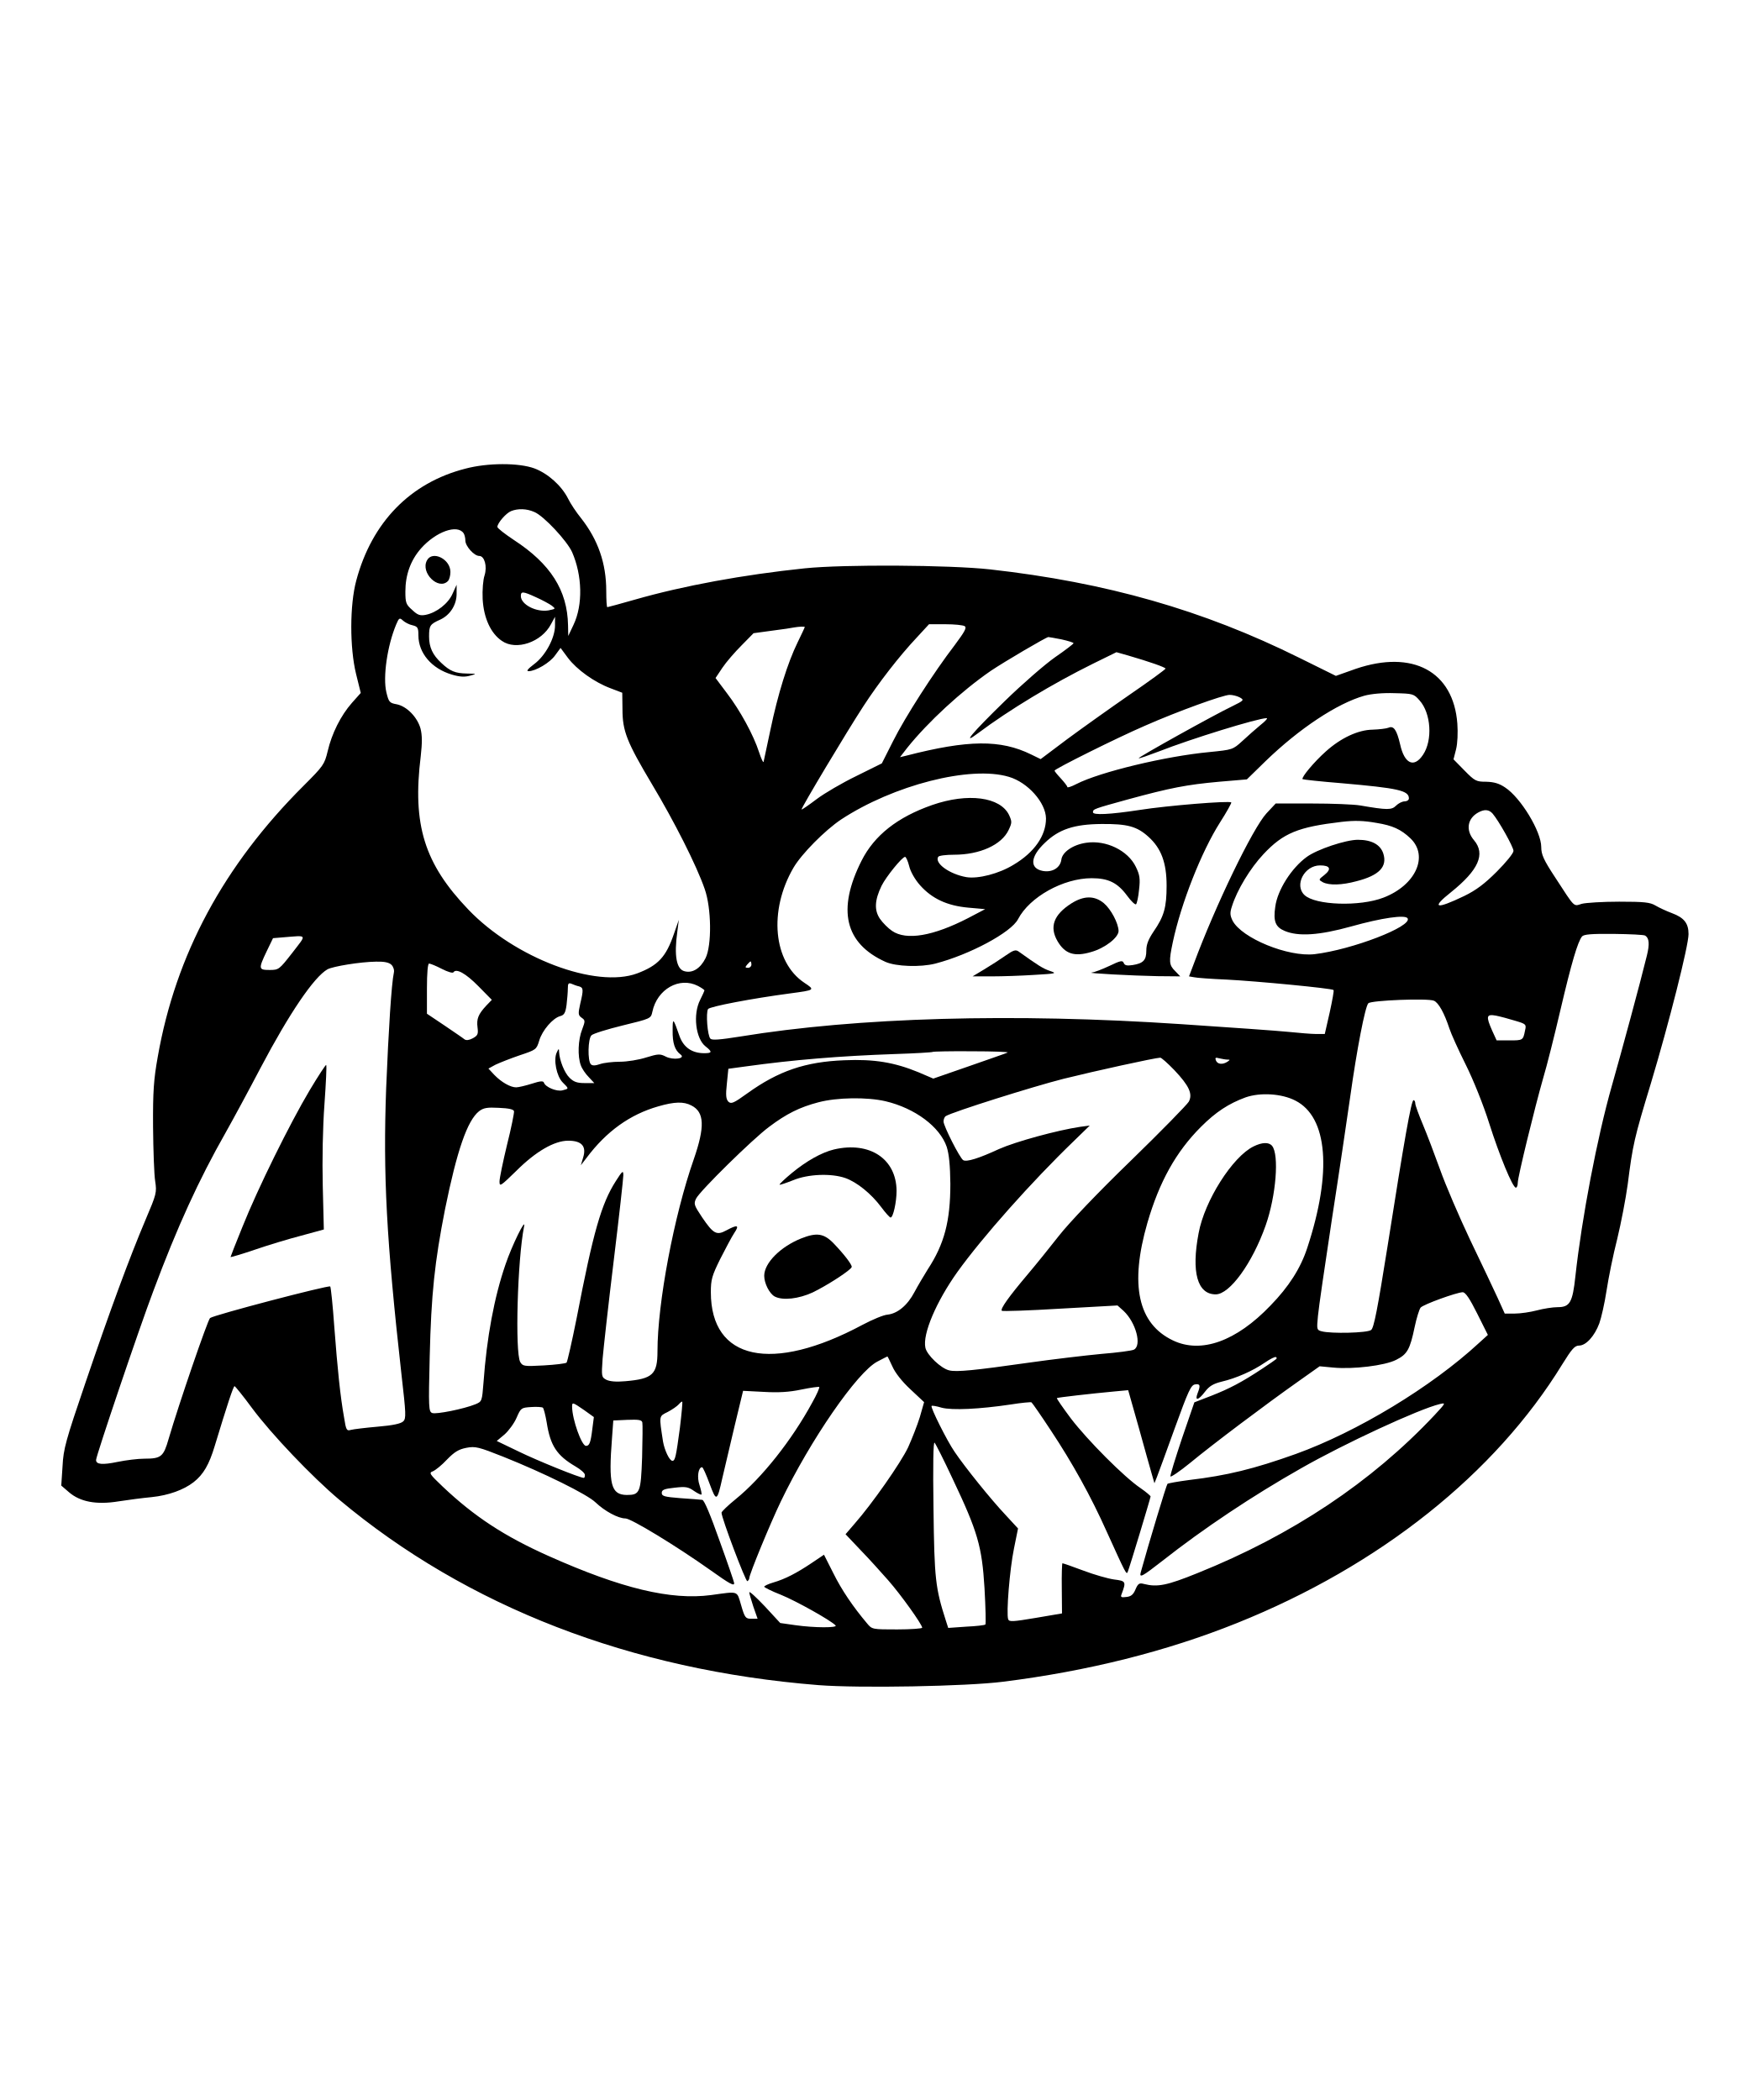
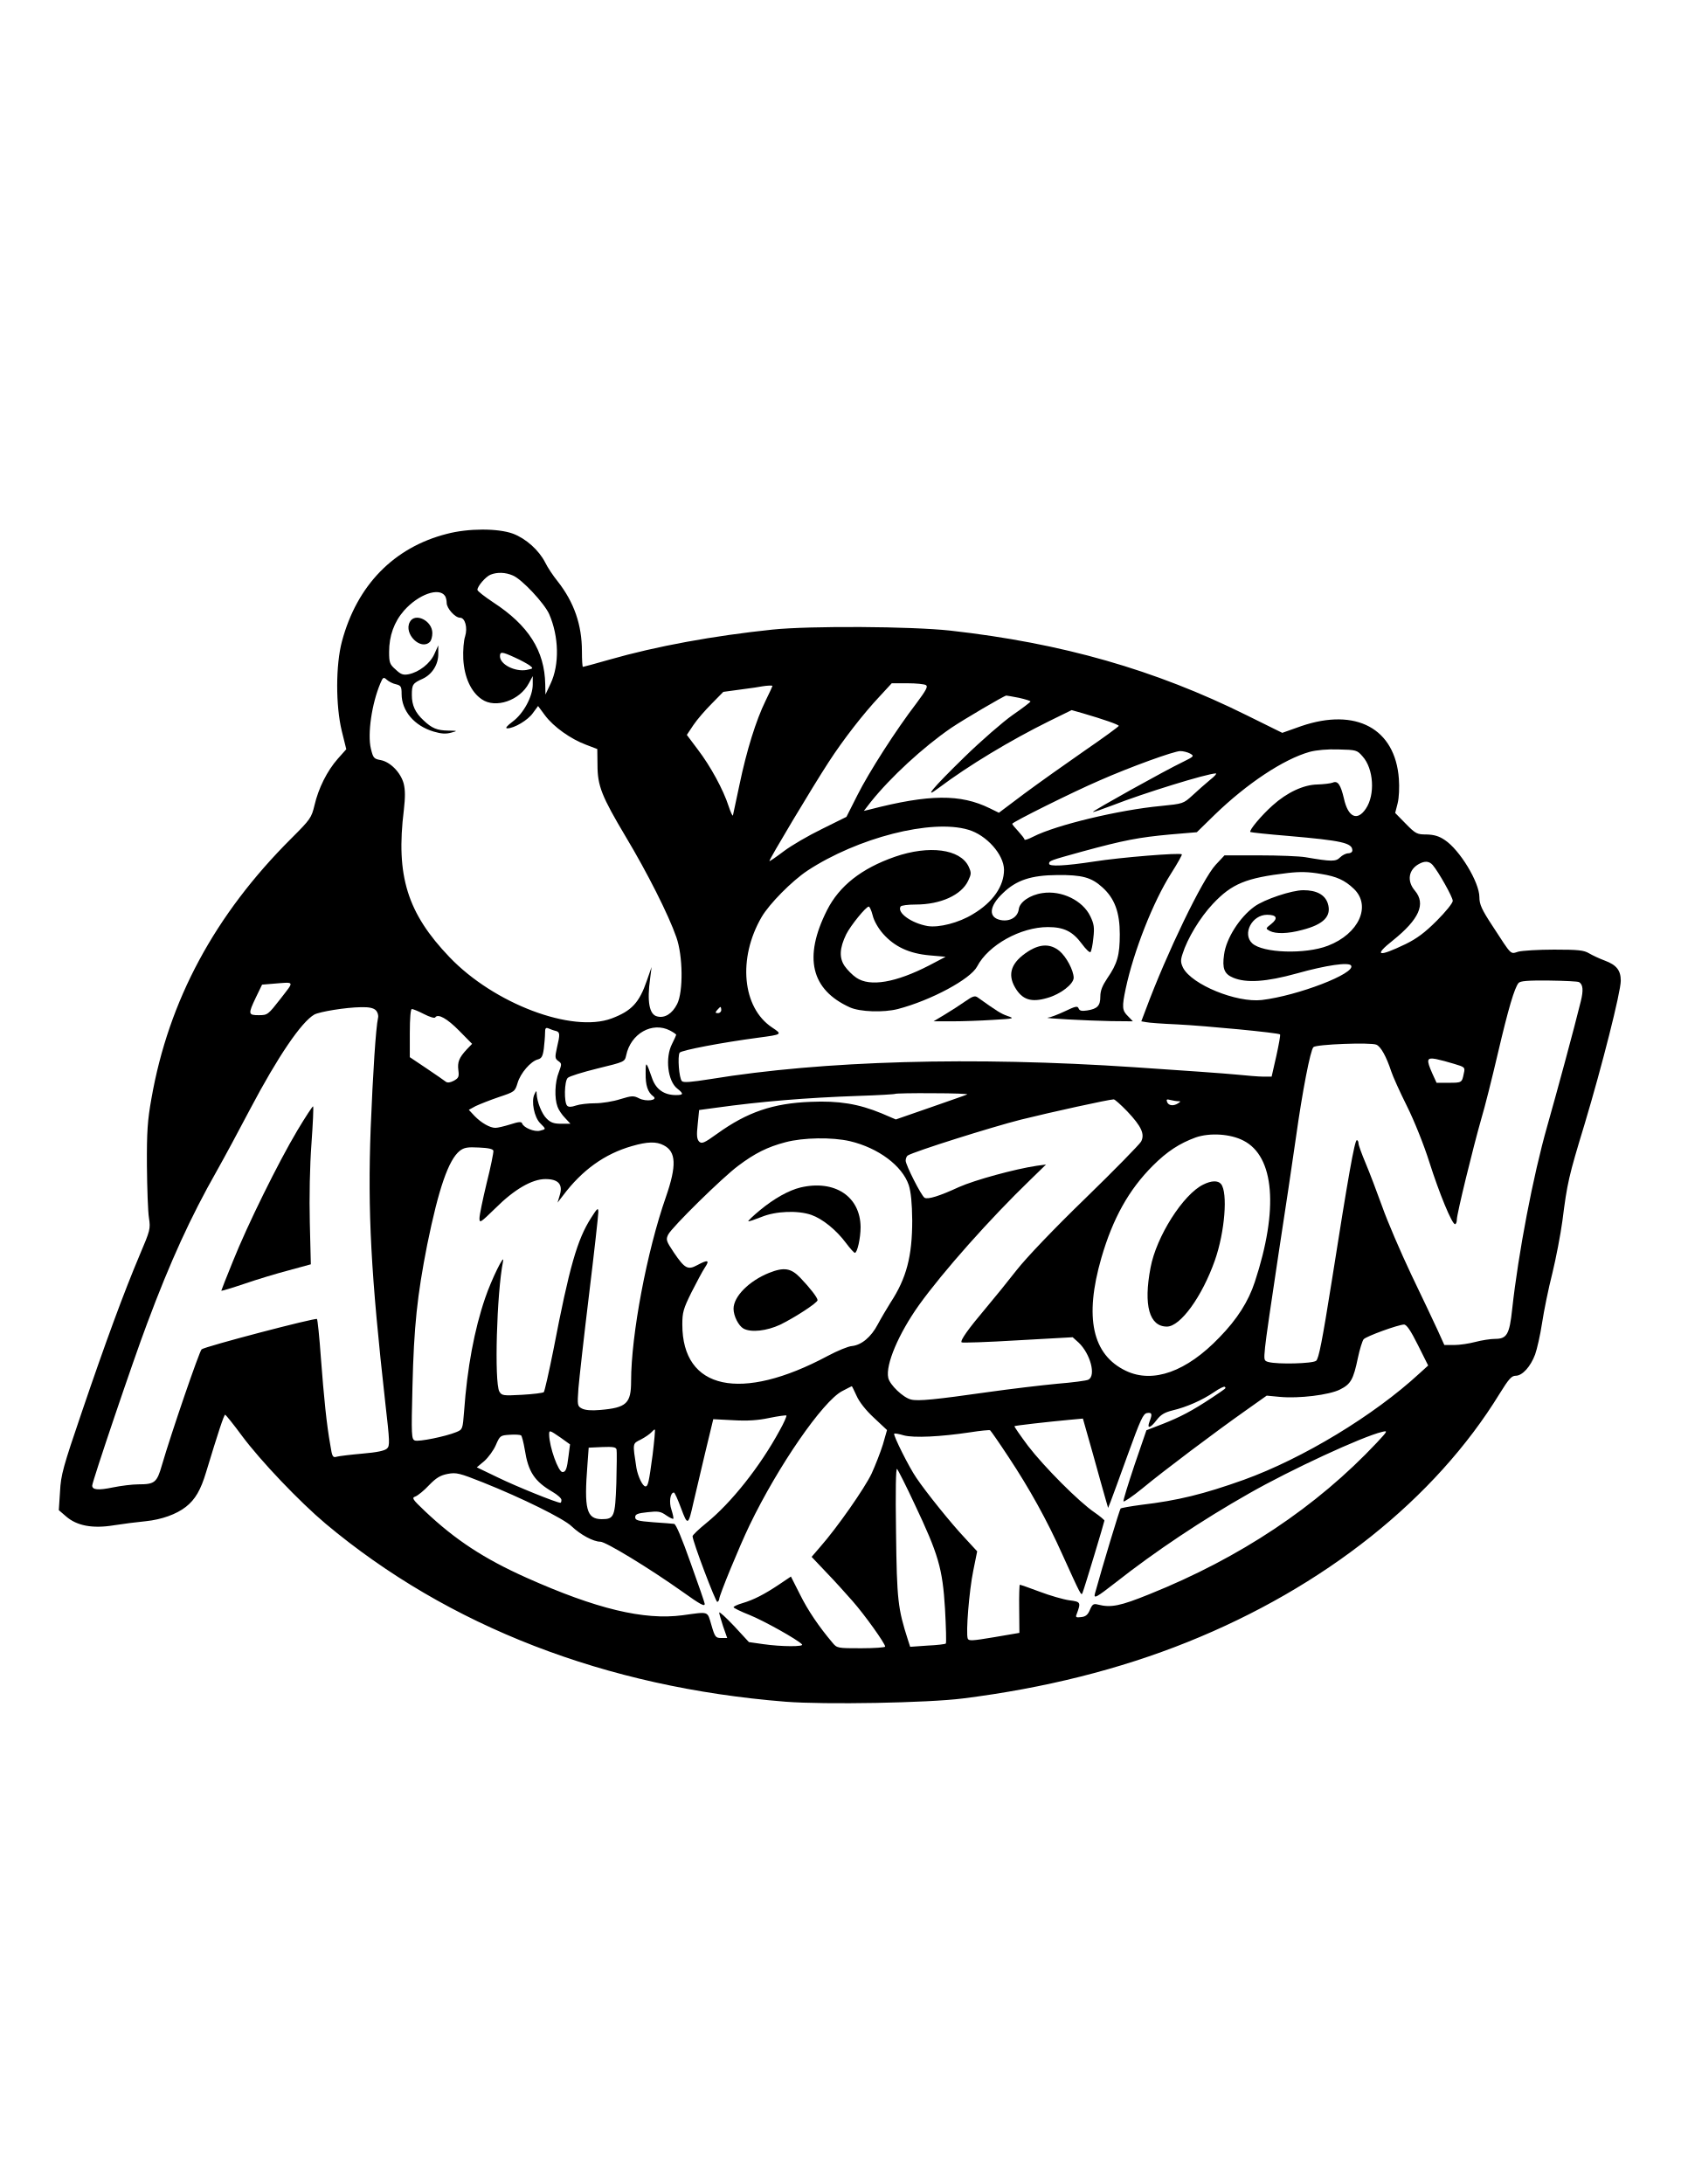
- <svg xmlns="http://www.w3.org/2000/svg" version="1.0" width="150pt" height="180pt" viewBox="0 0 820 667" preserveAspectRatio="xMidYMid meet">
+ <svg xmlns="http://www.w3.org/2000/svg" version="1.0" width="100pt" height="130pt" viewBox="0 0 820 667" preserveAspectRatio="xMidYMid meet">
  <g transform="translate(0,667) scale(0.1,-0.1)" fill="#000000" stroke="none">
    <path d="M2180 6059 c-258 -66 -438 -251 -511 -524 -31 -115 -31 -315 -1 -438 l22 -89 -41 -46 c-53 -60 -95 -145 -114 -227 -15 -62 -20 -69 -113 -162 -374 -373 -599 -791 -683 -1270 -19 -106 -23 -162 -22 -328 1 -110 5 -225 10 -255 8 -53 6 -60 -45 -180 -77 -182 -166 -424 -282 -765 -92 -270 -103 -309 -107 -390 l-6 -91 36 -31 c52 -45 128 -60 232 -43 44 7 114 16 156 20 78 8 150 34 196 70 46 36 73 83 99 170 58 191 87 280 93 280 3 -1 40 -46 81 -102 92 -124 282 -323 409 -430 599 -502 1367 -799 2245 -869 192 -15 694 -6 866 16 397 50 764 142 1095 275 668 268 1209 699 1524 1213 44 71 58 87 78 87 33 0 73 45 95 104 9 25 25 94 34 154 9 59 31 168 50 242 18 74 40 189 49 255 24 188 30 215 109 475 84 280 176 643 176 698 0 51 -21 77 -77 98 -27 10 -61 26 -78 36 -25 15 -53 18 -170 18 -77 0 -156 -5 -175 -10 -40 -12 -30 -22 -125 124 -54 82 -65 107 -65 142 0 73 -96 231 -169 279 -28 19 -52 26 -89 27 -46 0 -53 3 -101 52 l-52 53 12 47 c7 28 9 78 6 120 -18 245 -209 348 -476 257 l-93 -33 -172 85 c-449 223 -903 353 -1448 414 -191 21 -684 24 -868 5 -287 -30 -567 -81 -797 -147 -67 -19 -125 -35 -128 -35 -3 0 -5 34 -5 76 0 129 -38 239 -118 341 -22 27 -50 69 -61 92 -31 61 -94 117 -157 141 -73 27 -219 27 -324 -1z m323 -203 c44 -18 153 -135 177 -188 48 -110 51 -247 7 -340 l-25 -53 -1 50 c-3 164 -82 288 -254 400 -42 28 -77 55 -77 61 0 18 41 65 64 74 32 13 73 12 109 -4z m-331 -100 c4 -6 8 -21 8 -34 0 -26 41 -72 65 -72 25 0 38 -49 25 -91 -7 -20 -11 -69 -9 -111 5 -89 38 -161 90 -196 67 -47 186 -6 230 78 l19 35 0 -41 c0 -58 -45 -142 -98 -181 -29 -22 -38 -33 -26 -33 33 0 101 40 125 75 l25 34 34 -46 c42 -56 125 -115 200 -143 l55 -21 1 -77 c0 -103 20 -153 139 -353 103 -172 208 -379 246 -489 32 -90 34 -265 4 -325 -24 -48 -61 -71 -98 -61 -38 9 -50 72 -34 186 l7 55 -23 -66 c-37 -108 -74 -148 -172 -185 -193 -72 -574 72 -791 299 -206 215 -263 397 -223 719 7 63 7 97 -1 129 -15 54 -65 105 -112 114 -34 6 -37 11 -48 56 -17 71 4 218 46 318 13 31 16 33 32 18 9 -8 29 -19 45 -22 24 -6 27 -12 27 -47 0 -83 62 -156 157 -184 37 -11 60 -12 85 -5 33 9 32 9 -15 10 -54 1 -79 11 -120 50 -40 37 -57 73 -57 123 0 52 4 58 53 80 47 22 77 71 76 123 l0 40 -19 -42 c-20 -46 -75 -89 -126 -99 -26 -5 -38 -1 -63 23 -29 25 -32 34 -32 86 0 78 24 146 73 202 70 79 171 115 200 71z m340 -300 c29 -13 62 -31 73 -39 19 -15 18 -15 -15 -22 -57 -10 -130 27 -130 67 0 23 9 23 72 -6z m2007 -135 c11 -7 0 -26 -46 -88 -99 -129 -233 -338 -289 -450 l-53 -105 -119 -59 c-66 -32 -150 -81 -187 -109 -37 -28 -69 -50 -70 -48 -4 4 212 365 289 483 72 111 170 237 249 321 l59 64 77 0 c42 0 82 -4 90 -9z m-749 -4 c0 -2 -15 -34 -34 -73 -46 -94 -92 -241 -127 -409 -16 -77 -31 -144 -32 -150 -2 -5 -11 15 -21 45 -26 81 -89 196 -150 276 l-54 72 32 48 c18 27 59 74 90 105 l56 57 88 12 c48 6 94 13 102 15 23 4 50 5 50 2z m1203 -58 c31 -7 57 -15 56 -18 0 -3 -39 -33 -87 -66 -47 -33 -153 -125 -235 -205 -156 -152 -204 -210 -126 -151 148 111 351 233 539 326 l110 54 53 -15 c103 -30 177 -56 177 -62 -1 -4 -76 -59 -168 -122 -91 -63 -223 -157 -292 -208 l-125 -94 -45 22 c-143 70 -294 69 -585 -6 l-29 -7 34 44 c97 121 254 266 392 361 64 43 258 157 269 158 3 0 31 -5 62 -11z m1677 -286 c54 -60 62 -187 16 -255 -42 -63 -87 -42 -107 49 -16 68 -30 89 -55 78 -10 -4 -44 -8 -74 -9 -68 -1 -149 -39 -219 -102 -55 -49 -116 -122 -109 -130 3 -2 85 -11 184 -19 263 -23 314 -34 314 -71 0 -8 -9 -14 -20 -14 -11 0 -29 -9 -40 -20 -21 -21 -41 -21 -169 1 -30 5 -131 9 -225 9 l-170 0 -43 -46 c-64 -69 -239 -431 -341 -706 l-22 -58 23 -4 c12 -3 81 -8 152 -11 139 -7 495 -41 502 -49 3 -2 -6 -50 -18 -105 l-23 -101 -41 0 c-22 0 -80 5 -130 10 -49 5 -274 21 -500 36 -788 53 -1519 32 -2068 -58 -95 -15 -131 -18 -139 -10 -14 14 -22 122 -11 139 9 12 209 50 383 73 119 16 119 16 68 50 -146 97 -168 338 -51 539 38 65 147 175 223 226 245 161 606 254 786 200 89 -26 173 -121 174 -195 0 -80 -54 -159 -152 -217 -68 -42 -166 -67 -221 -58 -79 14 -150 65 -132 95 3 6 37 10 74 10 121 0 223 46 256 116 16 34 16 39 2 70 -41 85 -193 105 -360 47 -163 -57 -271 -142 -331 -261 -116 -230 -78 -388 112 -474 49 -22 164 -26 234 -8 161 42 355 146 387 208 54 104 212 192 345 192 78 0 121 -21 166 -82 19 -26 38 -44 42 -40 4 4 11 35 14 69 6 51 3 69 -15 106 -37 77 -140 127 -233 113 -62 -9 -112 -44 -116 -79 -5 -38 -42 -61 -87 -53 -63 12 -59 67 10 132 65 63 137 87 265 88 121 1 166 -11 220 -60 60 -54 85 -122 85 -229 0 -102 -12 -144 -61 -215 -24 -36 -34 -60 -34 -89 0 -45 -14 -60 -64 -68 -27 -4 -37 -2 -42 10 -5 13 -15 11 -67 -14 -34 -16 -71 -30 -82 -31 -35 -3 195 -15 307 -17 l107 -1 -24 25 c-29 28 -30 45 -11 135 39 183 134 424 221 561 32 50 55 92 53 94 -8 9 -302 -15 -428 -35 -144 -22 -220 -25 -220 -11 0 15 4 16 163 60 202 55 275 69 428 83 l130 11 87 85 c158 153 336 271 463 307 33 9 88 14 142 12 86 -2 90 -3 117 -34z m-842 14 c21 -12 20 -14 -35 -41 -86 -41 -443 -240 -439 -244 2 -2 45 13 95 32 150 59 464 156 505 156 6 0 -7 -15 -29 -32 -22 -18 -60 -52 -85 -75 -45 -41 -46 -41 -155 -52 -203 -19 -512 -93 -623 -150 -23 -12 -42 -18 -42 -14 0 5 -14 22 -30 40 -17 18 -30 34 -30 37 0 8 295 155 425 211 152 67 365 144 395 144 14 0 35 -5 48 -12z m1184 -544 c29 -34 98 -157 98 -175 0 -11 -35 -54 -78 -97 -58 -58 -97 -87 -152 -114 -135 -65 -158 -58 -62 18 128 103 162 178 107 243 -40 47 -31 102 20 130 29 16 50 14 67 -5z m-543 -44 c74 -12 114 -30 158 -72 87 -83 25 -220 -126 -278 -111 -43 -319 -36 -370 12 -49 46 -1 139 73 139 47 0 55 -17 20 -45 -28 -22 -28 -22 -7 -34 30 -15 88 -14 158 5 106 27 145 68 125 130 -14 42 -55 64 -119 64 -57 0 -191 -45 -239 -80 -72 -52 -138 -156 -148 -234 -10 -68 1 -95 44 -113 64 -27 161 -21 312 21 143 40 253 56 264 38 23 -38 -260 -147 -436 -168 -124 -14 -341 75 -384 157 -12 25 -13 37 -3 67 24 77 86 179 148 245 93 99 162 127 366 151 61 7 102 6 164 -5z m-2190 -202 c6 -26 27 -63 51 -90 56 -63 127 -96 226 -105 l79 -7 -80 -42 c-163 -84 -289 -106 -356 -60 -18 12 -44 38 -57 57 -27 40 -25 87 8 155 21 42 96 135 110 135 4 0 13 -19 19 -43z m3448 -326 c19 -12 21 -40 8 -93 -32 -131 -118 -448 -164 -610 -69 -242 -141 -620 -171 -893 -13 -123 -26 -145 -83 -145 -23 0 -67 -7 -97 -15 -30 -8 -77 -15 -103 -15 l-48 0 -33 73 c-18 39 -76 162 -129 272 -52 110 -116 259 -141 330 -26 72 -62 167 -81 212 -19 45 -35 89 -35 97 0 9 -4 16 -8 16 -11 0 -43 -183 -122 -685 -47 -295 -64 -383 -77 -392 -18 -14 -188 -18 -232 -6 -23 6 -23 9 -17 72 3 36 33 239 65 451 33 212 71 471 86 575 31 222 70 424 85 439 14 14 279 24 307 12 22 -9 49 -58 73 -131 7 -22 41 -98 76 -168 36 -72 84 -192 110 -275 48 -151 110 -302 125 -302 5 0 9 10 9 23 0 27 79 350 119 490 17 56 53 200 81 320 52 222 81 319 101 344 9 10 43 13 149 12 76 -1 142 -4 147 -8z m-6338 -81 c-61 -78 -63 -80 -106 -80 -52 0 -53 5 -14 87 l30 62 48 4 c116 9 111 17 42 -73z m465 -56 c9 -9 14 -25 11 -37 -11 -50 -25 -269 -36 -540 -15 -408 1 -710 72 -1345 21 -182 22 -204 8 -217 -11 -11 -49 -19 -120 -25 -57 -5 -114 -12 -125 -15 -20 -6 -23 -1 -32 57 -18 100 -31 229 -46 426 -7 100 -16 185 -19 189 -8 7 -546 -134 -563 -148 -11 -9 -147 -405 -194 -566 -24 -84 -35 -93 -114 -93 -30 0 -86 -7 -125 -15 -72 -15 -101 -12 -101 9 0 19 201 614 268 791 113 303 213 521 339 743 35 62 109 199 164 304 135 256 250 425 313 461 26 14 153 35 228 36 39 1 61 -4 72 -15z m1686 1 c0 -8 -7 -15 -16 -15 -14 0 -14 3 -4 15 7 8 14 15 16 15 2 0 4 -7 4 -15z m-1450 -20 c27 -14 51 -21 54 -16 13 20 58 -5 117 -65 l63 -64 -26 -27 c-38 -41 -46 -62 -41 -102 4 -32 1 -38 -22 -51 -17 -9 -31 -11 -39 -5 -7 6 -50 35 -94 65 l-82 55 0 118 c0 74 4 117 10 117 6 0 33 -11 60 -25z m643 -82 c20 -6 21 -15 5 -82 -10 -46 -10 -53 7 -65 17 -12 17 -15 2 -55 -19 -47 -22 -126 -6 -168 5 -15 22 -40 37 -55 l26 -28 -46 0 c-35 0 -51 6 -70 25 -24 23 -47 82 -49 121 0 17 -2 17 -11 -3 -16 -33 -1 -111 28 -140 30 -30 30 -29 -1 -37 -27 -7 -80 15 -87 36 -3 9 -17 8 -57 -5 -29 -9 -62 -17 -73 -17 -27 0 -69 24 -102 58 l-28 30 33 18 c19 9 69 29 113 44 78 26 79 27 92 69 14 48 64 106 99 115 18 5 24 15 29 52 3 26 6 60 6 76 0 25 3 29 18 23 9 -4 25 -10 35 -12z m557 2 c17 -9 30 -18 30 -21 0 -2 -9 -22 -20 -44 -35 -68 -21 -182 25 -218 33 -26 31 -32 -6 -32 -57 0 -96 27 -115 78 -31 89 -33 90 -33 29 -1 -59 10 -93 37 -113 26 -19 -34 -28 -69 -10 -27 14 -36 13 -92 -4 -34 -11 -89 -20 -123 -20 -34 0 -76 -5 -93 -11 -23 -8 -36 -8 -43 -1 -16 16 -14 121 3 136 8 8 73 28 146 46 131 32 132 32 139 64 22 106 127 166 214 121z m3828 -163 c51 -15 53 -17 46 -46 -9 -46 -10 -46 -74 -46 l-59 0 -21 46 c-30 68 -27 78 18 70 20 -4 61 -15 90 -24z m-2378 -149 c-8 -4 -90 -32 -181 -64 l-167 -58 -70 30 c-112 46 -207 62 -346 56 -183 -7 -309 -50 -455 -155 -65 -47 -76 -51 -89 -39 -11 12 -13 30 -7 84 l7 70 81 11 c223 31 441 49 697 58 96 3 177 8 179 10 2 2 86 4 185 3 100 0 174 -3 166 -6z m781 -82 c70 -74 87 -112 68 -148 -8 -14 -130 -139 -272 -277 -155 -150 -289 -291 -336 -351 -43 -55 -110 -138 -149 -184 -86 -102 -127 -159 -119 -168 4 -3 127 1 274 10 l268 15 29 -26 c57 -54 86 -161 48 -181 -9 -5 -78 -14 -152 -20 -74 -7 -227 -25 -340 -41 -253 -36 -340 -45 -374 -36 -38 9 -104 72 -111 106 -14 64 51 216 150 355 117 163 347 422 545 613 l75 73 -45 -6 c-107 -16 -301 -69 -380 -104 -95 -44 -153 -62 -168 -52 -16 10 -92 160 -92 181 0 10 5 22 10 25 32 20 410 139 552 175 149 37 427 98 453 99 5 1 35 -26 66 -58z m249 49 c13 0 13 -1 0 -10 -23 -15 -47 -12 -54 6 -5 13 -2 15 16 10 13 -3 30 -6 38 -6z m318 -192 c152 -77 173 -335 56 -690 -31 -95 -86 -182 -173 -271 -160 -167 -324 -226 -456 -163 -164 78 -204 260 -120 551 56 193 134 333 251 450 70 70 130 109 209 138 69 24 169 18 233 -15z m-1920 -3 c139 -33 255 -120 287 -214 11 -35 16 -87 17 -173 0 -175 -28 -282 -106 -401 -18 -29 -46 -76 -62 -106 -33 -63 -80 -101 -126 -106 -18 -1 -71 -23 -118 -48 -424 -227 -710 -166 -710 153 0 59 5 77 44 156 25 49 54 104 66 122 25 37 15 40 -37 12 -46 -25 -61 -17 -114 61 -38 57 -40 63 -28 88 18 36 265 279 342 336 81 61 143 92 231 115 87 23 227 25 314 5z m-909 -20 c61 -31 64 -99 11 -252 -93 -265 -170 -675 -170 -899 0 -109 -22 -130 -151 -141 -43 -4 -73 -1 -89 7 -22 12 -23 15 -17 99 4 47 27 254 52 459 25 205 45 385 45 400 0 24 -4 22 -35 -27 -68 -106 -106 -239 -184 -644 -22 -110 -43 -202 -47 -207 -5 -4 -53 -10 -107 -13 -92 -5 -98 -4 -110 16 -25 45 -13 480 18 635 10 47 -57 -89 -87 -178 -53 -154 -88 -343 -103 -553 -7 -88 -7 -89 -38 -102 -54 -22 -184 -48 -202 -41 -17 6 -18 24 -12 264 7 293 23 443 72 692 56 275 104 414 159 458 21 16 38 19 93 16 47 -2 69 -7 71 -16 1 -8 -13 -79 -33 -158 -19 -79 -35 -156 -35 -171 0 -26 5 -22 78 49 92 92 179 142 244 142 63 0 86 -26 70 -78 l-11 -37 27 35 c93 124 203 203 336 241 76 22 119 23 155 4z m3681 -975 l50 -100 -43 -39 c-222 -205 -569 -415 -857 -519 -196 -70 -322 -101 -500 -122 -52 -7 -98 -15 -101 -18 -5 -5 -88 -280 -125 -414 -8 -29 6 -21 101 53 193 152 424 306 650 434 203 116 553 278 650 301 29 7 28 5 -25 -52 -295 -314 -667 -562 -1110 -740 -143 -58 -188 -67 -251 -51 -22 6 -28 2 -40 -26 -10 -24 -21 -33 -43 -35 -23 -3 -28 -1 -22 13 22 59 21 62 -35 69 -29 4 -95 23 -145 42 -50 19 -94 34 -97 34 -2 0 -4 -53 -3 -117 l1 -118 -123 -21 c-107 -18 -124 -19 -129 -7 -10 27 7 235 27 332 l19 94 -59 64 c-68 72 -191 225 -238 295 -36 52 -114 209 -108 215 2 3 24 -1 47 -8 49 -13 177 -7 324 15 50 8 93 12 97 10 4 -3 45 -62 91 -132 100 -151 187 -307 262 -475 89 -196 92 -203 98 -187 11 28 107 347 107 353 0 3 -21 21 -47 39 -76 51 -248 224 -326 326 -38 51 -68 94 -66 96 4 3 161 21 269 31 l65 6 49 -173 c26 -95 54 -193 61 -218 l13 -45 12 30 c7 17 44 120 84 230 62 171 75 200 94 203 24 4 27 -4 12 -42 -14 -37 4 -33 35 8 20 26 38 37 78 47 68 16 145 50 202 89 26 18 49 29 52 26 8 -7 11 -4 -62 -53 -98 -65 -156 -95 -240 -128 l-80 -31 -58 -169 c-31 -93 -56 -173 -54 -178 1 -5 43 23 92 63 105 87 358 277 504 380 l103 73 63 -6 c93 -9 242 9 295 36 52 26 65 48 87 154 9 43 22 84 28 91 13 15 168 71 197 72 13 0 33 -30 68 -100z m-2740 -247 c13 -30 45 -71 85 -108 l64 -60 -20 -70 c-12 -39 -37 -102 -55 -142 -34 -72 -169 -265 -250 -357 l-43 -50 72 -76 c40 -41 97 -105 128 -140 59 -67 159 -207 159 -222 0 -4 -53 -8 -117 -8 -116 0 -118 0 -141 28 -65 77 -119 156 -158 235 l-44 87 -58 -39 c-70 -47 -124 -75 -179 -91 -24 -7 -43 -16 -43 -20 0 -3 35 -21 79 -38 71 -29 232 -119 255 -143 13 -12 -98 -12 -189 1 l-70 10 -72 78 c-40 42 -72 72 -73 66 0 -6 9 -36 19 -67 l20 -57 -29 0 c-27 0 -31 4 -48 63 -21 70 -9 66 -141 48 -188 -25 -421 31 -761 183 -208 93 -348 185 -496 325 -62 59 -66 65 -46 72 12 5 42 29 66 55 35 36 55 48 91 55 42 8 57 4 173 -42 190 -76 393 -176 432 -214 43 -41 106 -75 140 -75 26 0 237 -128 399 -243 91 -65 112 -76 110 -59 0 4 -30 92 -68 197 -43 122 -72 191 -81 192 -8 1 -54 5 -102 8 -75 6 -88 9 -88 25 0 14 12 19 60 24 52 6 64 4 91 -15 16 -11 32 -19 35 -17 2 3 -2 22 -9 44 -13 37 -6 84 12 84 4 0 19 -34 35 -77 32 -86 35 -85 60 27 10 41 35 150 57 242 l40 166 97 -5 c69 -4 120 -1 176 11 44 9 81 14 84 12 2 -3 -12 -36 -33 -73 -96 -177 -237 -354 -358 -452 -37 -30 -67 -59 -67 -64 0 -25 114 -326 121 -321 5 3 9 9 9 14 0 18 98 256 148 360 139 289 358 606 452 655 25 13 46 24 47 24 1 1 11 -20 23 -46z m-995 -289 c-18 -133 -22 -154 -35 -154 -14 0 -37 50 -44 90 -19 124 -20 118 22 139 21 11 44 27 52 36 7 8 14 14 16 12 2 -2 -3 -57 -11 -123z m-449 84 l46 -33 -7 -54 c-8 -67 -14 -81 -30 -81 -20 0 -64 122 -65 183 0 23 2 22 56 -15z m-175 -58 c17 -109 47 -155 136 -207 24 -14 43 -31 43 -39 0 -8 -2 -14 -5 -14 -18 0 -216 80 -304 123 l-104 50 37 31 c19 17 45 52 56 78 20 46 22 47 68 50 26 2 51 0 55 -3 4 -3 12 -34 18 -69z m447 -164 c-6 -165 -10 -176 -72 -176 -74 1 -86 49 -69 267 l6 82 66 3 c52 2 67 0 70 -12 2 -8 1 -82 -1 -164z m1455 -101 c117 -247 137 -315 149 -512 5 -91 7 -167 4 -170 -2 -3 -43 -8 -89 -10 l-85 -6 -11 34 c-49 153 -54 194 -58 524 -3 207 -1 316 5 310 5 -5 44 -82 85 -170z" />
    <path d="M2000 5629 c-31 -58 54 -141 98 -97 7 7 12 26 12 43 0 61 -85 102 -110 54z" />
    <path d="M5019 4022 c-83 -53 -104 -110 -65 -177 35 -60 79 -74 157 -51 65 18 129 68 129 99 -1 36 -35 101 -69 130 -44 36 -93 36 -152 -1z" />
    <path d="M4710 3777 c-24 -17 -69 -46 -99 -64 l-55 -33 91 0 c49 0 139 3 199 7 104 6 107 7 71 19 -32 11 -55 26 -146 91 -13 9 -24 6 -61 -20z" />
    <path d="M1451 3147 c-93 -156 -244 -462 -315 -640 -31 -76 -56 -140 -56 -142 0 -2 51 13 113 34 61 21 160 51 218 66 l106 29 -5 204 c-3 121 0 277 8 384 7 98 11 181 8 183 -2 2 -37 -51 -77 -118z" />
    <path d="M5872 2883 c-98 -48 -229 -254 -257 -406 -35 -183 -6 -287 80 -287 66 0 172 147 234 323 49 139 64 332 30 373 -15 18 -47 17 -87 -3z" />
    <path d="M3907 2869 c-58 -14 -129 -54 -197 -110 -34 -28 -60 -53 -58 -55 2 -2 31 8 64 21 70 29 178 33 244 10 54 -19 121 -73 168 -136 20 -27 40 -49 44 -49 12 0 28 72 28 125 -1 150 -126 233 -293 194z" />
    <path d="M3753 2452 c-97 -39 -173 -115 -173 -175 0 -35 24 -83 49 -97 38 -20 113 -11 178 19 70 34 183 107 183 120 0 12 -36 59 -84 109 -46 48 -80 53 -153 24z" />
  </g>
</svg>
